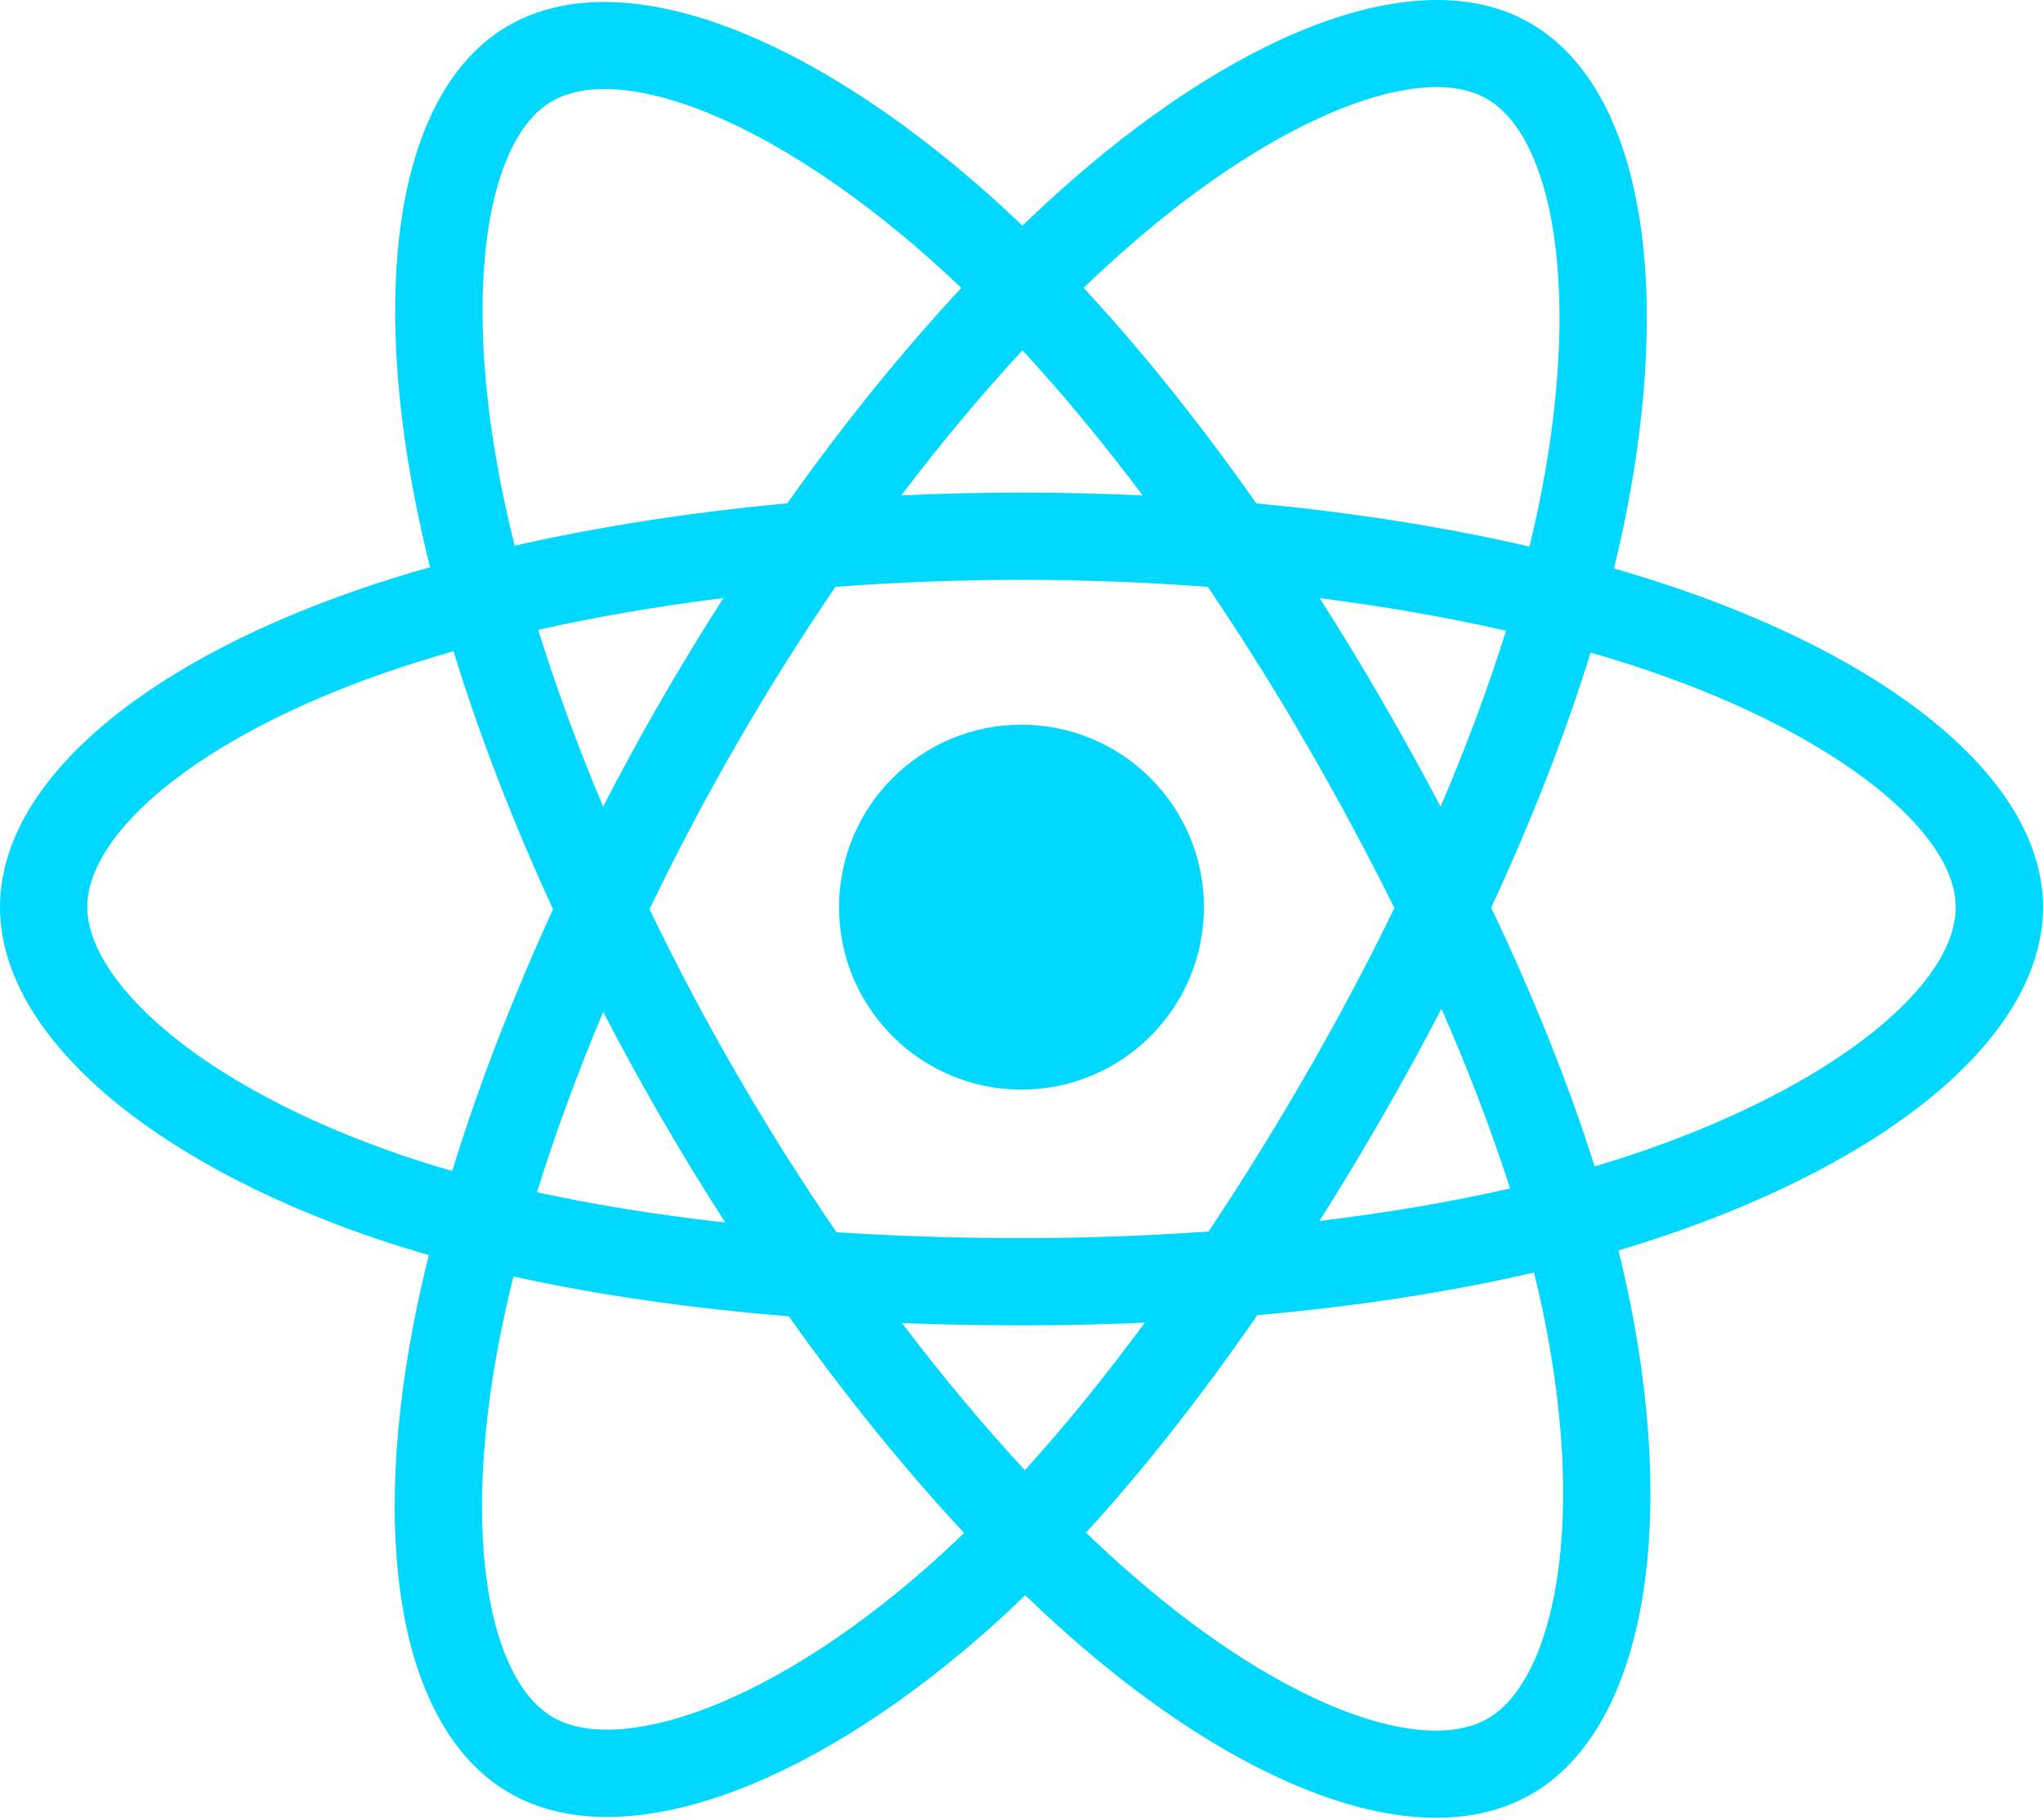
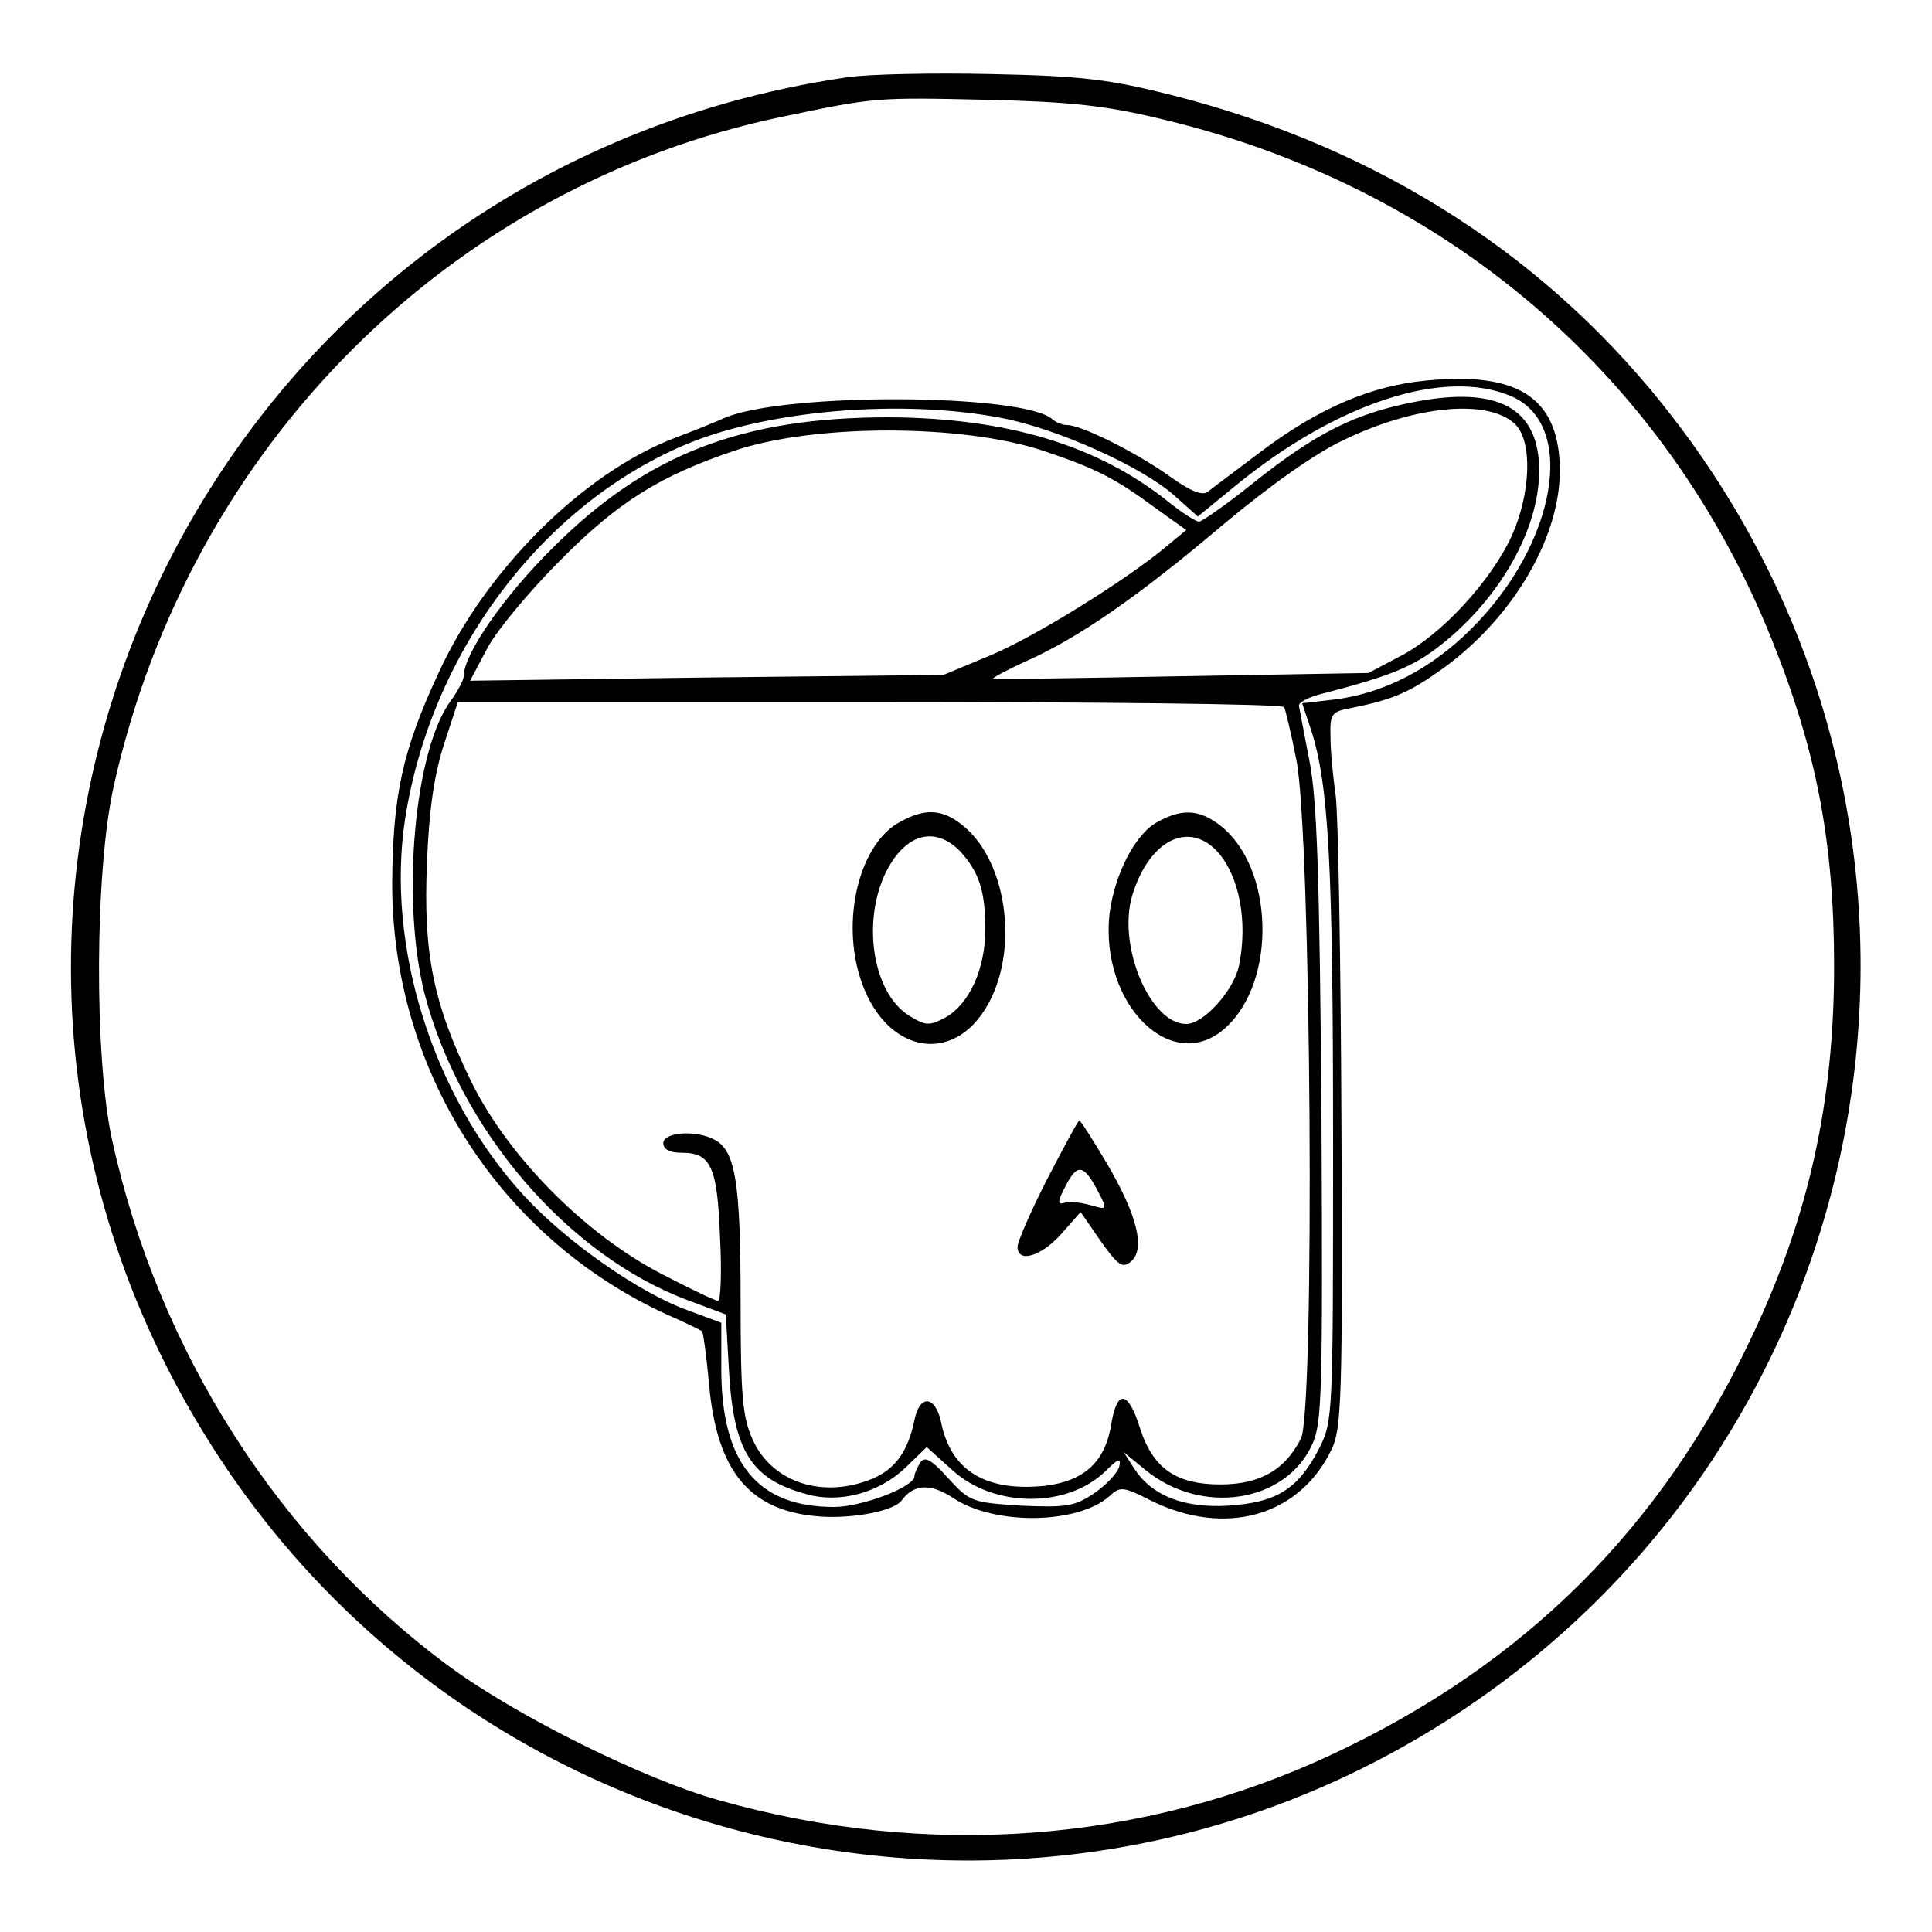
- <svg xmlns="http://www.w3.org/2000/svg" aria-hidden="true" role="img" class="iconify iconify--logos" width="35.93" height="32" preserveAspectRatio="xMidYMid meet" viewBox="0 0 256 228">
-   <path fill="#00D8FF" d="M210.483 73.824a171.49 171.49 0 0 0-8.24-2.597c.465-1.9.893-3.777 1.273-5.621c6.238-30.281 2.16-54.676-11.769-62.708c-13.355-7.7-35.196.329-57.254 19.526a171.23 171.23 0 0 0-6.375 5.848a155.866 155.866 0 0 0-4.241-3.917C100.759 3.829 77.587-4.822 63.673 3.233C50.33 10.957 46.379 33.89 51.995 62.588a170.974 170.974 0 0 0 1.892 8.48c-3.28.932-6.445 1.924-9.474 2.98C17.309 83.498 0 98.307 0 113.668c0 15.865 18.582 31.778 46.812 41.427a145.52 145.52 0 0 0 6.921 2.165a167.467 167.467 0 0 0-2.01 9.138c-5.354 28.2-1.173 50.591 12.134 58.266c13.744 7.926 36.812-.22 59.273-19.855a145.567 145.567 0 0 0 5.342-4.923a168.064 168.064 0 0 0 6.92 6.314c21.758 18.722 43.246 26.282 56.54 18.586c13.731-7.949 18.194-32.003 12.4-61.268a145.016 145.016 0 0 0-1.535-6.842c1.62-.48 3.21-.974 4.76-1.488c29.348-9.723 48.443-25.443 48.443-41.52c0-15.417-17.868-30.326-45.517-39.844Zm-6.365 70.984c-1.4.463-2.836.91-4.3 1.345c-3.24-10.257-7.612-21.163-12.963-32.432c5.106-11 9.31-21.767 12.459-31.957c2.619.758 5.16 1.557 7.61 2.4c23.69 8.156 38.14 20.213 38.14 29.504c0 9.896-15.606 22.743-40.946 31.14Zm-10.514 20.834c2.562 12.94 2.927 24.64 1.23 33.787c-1.524 8.219-4.59 13.698-8.382 15.893c-8.067 4.67-25.32-1.4-43.927-17.412a156.726 156.726 0 0 1-6.437-5.87c7.214-7.889 14.423-17.06 21.459-27.246c12.376-1.098 24.068-2.894 34.671-5.345a134.17 134.17 0 0 1 1.386 6.193ZM87.276 214.515c-7.882 2.783-14.16 2.863-17.955.675c-8.075-4.657-11.432-22.636-6.853-46.752a156.923 156.923 0 0 1 1.869-8.499c10.486 2.32 22.093 3.988 34.498 4.994c7.084 9.967 14.501 19.128 21.976 27.15a134.668 134.668 0 0 1-4.877 4.492c-9.933 8.682-19.886 14.842-28.658 17.94ZM50.35 144.747c-12.483-4.267-22.792-9.812-29.858-15.863c-6.35-5.437-9.555-10.836-9.555-15.216c0-9.322 13.897-21.212 37.076-29.293c2.813-.98 5.757-1.905 8.812-2.773c3.204 10.42 7.406 21.315 12.477 32.332c-5.137 11.18-9.399 22.249-12.634 32.792a134.718 134.718 0 0 1-6.318-1.979Zm12.378-84.26c-4.811-24.587-1.616-43.134 6.425-47.789c8.564-4.958 27.502 2.111 47.463 19.835a144.318 144.318 0 0 1 3.841 3.545c-7.438 7.987-14.787 17.08-21.808 26.988c-12.04 1.116-23.565 2.908-34.161 5.309a160.342 160.342 0 0 1-1.76-7.887Zm110.427 27.268a347.8 347.8 0 0 0-7.785-12.803c8.168 1.033 15.994 2.404 23.343 4.08c-2.206 7.072-4.956 14.465-8.193 22.045a381.151 381.151 0 0 0-7.365-13.322Zm-45.032-43.861c5.044 5.465 10.096 11.566 15.065 18.186a322.04 322.04 0 0 0-30.257-.006c4.974-6.559 10.069-12.652 15.192-18.18ZM82.802 87.83a323.167 323.167 0 0 0-7.227 13.238c-3.184-7.553-5.909-14.98-8.134-22.152c7.304-1.634 15.093-2.97 23.209-3.984a321.524 321.524 0 0 0-7.848 12.897Zm8.081 65.352c-8.385-.936-16.291-2.203-23.593-3.793c2.26-7.3 5.045-14.885 8.298-22.6a321.187 321.187 0 0 0 7.257 13.246c2.594 4.48 5.28 8.868 8.038 13.147Zm37.542 31.03c-5.184-5.592-10.354-11.779-15.403-18.433c4.902.192 9.899.29 14.978.29c5.218 0 10.376-.117 15.453-.343c-4.985 6.774-10.018 12.97-15.028 18.486Zm52.198-57.817c3.422 7.8 6.306 15.345 8.596 22.52c-7.422 1.694-15.436 3.058-23.88 4.071a382.417 382.417 0 0 0 7.859-13.026a347.403 347.403 0 0 0 7.425-13.565Zm-16.898 8.101a358.557 358.557 0 0 1-12.281 19.815a329.4 329.4 0 0 1-23.444.823c-7.967 0-15.716-.248-23.178-.732a310.202 310.202 0 0 1-12.513-19.846h.001a307.41 307.41 0 0 1-10.923-20.627a310.278 310.278 0 0 1 10.89-20.637l-.001.001a307.318 307.318 0 0 1 12.413-19.761c7.613-.576 15.42-.876 23.31-.876H128c7.926 0 15.743.303 23.354.883a329.357 329.357 0 0 1 12.335 19.695a358.489 358.489 0 0 1 11.036 20.54a329.472 329.472 0 0 1-11 20.722Zm22.56-122.124c8.572 4.944 11.906 24.881 6.52 51.026c-.344 1.668-.73 3.367-1.15 5.09c-10.622-2.452-22.155-4.275-34.23-5.408c-7.034-10.017-14.323-19.124-21.64-27.008a160.789 160.789 0 0 1 5.888-5.4c18.9-16.447 36.564-22.941 44.612-18.3ZM128 90.808c12.625 0 22.86 10.235 22.86 22.86s-10.235 22.86-22.86 22.86s-22.86-10.235-22.86-22.86s10.235-22.86 22.86-22.86Z" />
+ <svg xmlns="http://www.w3.org/2000/svg" version="1.0" width="300pt" height="300pt" viewBox="0 0 300 300" preserveAspectRatio="xMidYMid meet">
+   <g transform="translate(0,300) scale(0.1,-0.1)" fill="#000000" stroke="none">
+     <path d="M1315 2880 c-1020 -150 -1537 -1292 -972 -2147 404 -611 1219 -803 1852 -436 728 422 918 1384 404 2053 -191 249 -456 420 -778 502 -99 25 -140 30 -281 33 -91 2 -192 0 -225 -5z m485 -64 c443 -104 787 -398 952 -811 69 -172 96 -314 96 -505 0 -210 -39 -388 -127 -574 -140 -298 -353 -510 -652 -650 -294 -138 -630 -163 -954 -71 -117 33 -312 130 -417 207 -264 195 -452 489 -524 818 -28 128 -27 420 3 551 118 527 523 931 1039 1038 143 30 144 30 319 26 127 -3 182 -9 265 -29z" />
+     <path d="M2214 2409 c-85 -8 -166 -43 -253 -108 -41 -31 -80 -60 -86 -65 -9 -6 -28 2 -61 26 -51 36 -135 78 -157 78 -7 0 -17 4 -23 9 -44 40 -416 42 -509 2 -11 -5 -45 -19 -77 -31 -142 -54 -294 -205 -367 -365 -56 -120 -71 -190 -72 -325 -1 -290 165 -551 426 -671 28 -12 52 -24 55 -26 2 -2 7 -39 11 -82 12 -137 64 -199 175 -206 51 -3 112 9 124 25 19 26 45 27 80 4 64 -43 194 -41 243 3 16 15 21 15 64 -7 115 -57 231 -25 281 80 15 31 17 82 15 500 -1 256 -5 488 -9 515 -4 28 -8 68 -8 90 -1 37 1 40 34 46 64 13 89 24 142 62 111 81 184 209 180 315 -4 106 -67 145 -208 131z m132 -24 c103 -43 72 -229 -62 -362 -61 -61 -134 -99 -210 -109 l-52 -6 14 -42 c27 -84 34 -206 34 -635 0 -433 0 -437 -22 -481 -33 -63 -66 -83 -141 -88 -70 -4 -119 16 -146 58 l-16 25 33 -27 c87 -72 219 -52 260 40 15 33 16 84 14 512 -3 374 -7 491 -19 550 -8 41 -15 79 -16 84 -1 5 14 13 33 18 108 28 144 42 188 77 92 73 152 180 152 270 0 97 -63 132 -193 107 -93 -18 -153 -48 -251 -126 -41 -33 -80 -60 -84 -60 -5 0 -27 14 -48 31 -110 88 -251 130 -434 131 -227 0 -376 -57 -521 -202 -77 -76 -139 -166 -139 -200 0 -6 -9 -23 -20 -38 -57 -77 -77 -310 -41 -454 55 -212 222 -407 409 -477 l59 -22 5 -88 c7 -125 35 -168 120 -191 52 -15 113 2 154 41 l33 32 40 -36 c65 -59 179 -59 238 -1 19 19 24 21 21 7 -2 -9 -19 -28 -38 -41 -31 -21 -43 -23 -114 -20 -77 5 -80 6 -114 43 -26 29 -36 34 -43 24 -5 -8 -9 -17 -9 -21 0 -17 -82 -48 -125 -48 -119 0 -175 68 -175 215 l0 71 -51 19 c-76 27 -190 107 -256 179 -141 154 -214 387 -184 584 40 258 211 486 434 581 127 54 336 72 492 42 85 -16 217 -75 268 -120 l37 -33 60 49 c156 127 322 182 426 138z m7 -44 c27 -27 24 -108 -6 -174 -32 -69 -108 -152 -171 -185 l-51 -27 -290 -5 c-159 -3 -291 -5 -293 -4 -2 1 22 14 53 28 82 37 174 101 305 212 72 60 142 110 187 131 112 54 225 64 266 24z m-733 -41 c81 -27 112 -43 173 -88 l49 -35 -29 -24 c-64 -54 -210 -144 -276 -171 l-72 -30 -367 -4 -368 -5 27 51 c15 28 66 89 113 136 90 91 155 131 270 170 124 42 354 42 480 0z m374 -398 c2 -4 11 -41 19 -82 23 -113 29 -1012 7 -1054 -25 -49 -64 -71 -125 -71 -69 0 -105 25 -125 88 -18 57 -35 60 -44 8 -9 -60 -41 -90 -102 -98 -93 -10 -148 23 -163 100 -9 40 -33 42 -41 2 -10 -49 -30 -76 -65 -91 -77 -32 -156 -6 -186 60 -16 35 -19 67 -19 217 0 182 -8 232 -40 249 -29 16 -80 12 -80 -5 0 -10 10 -15 29 -15 45 0 55 -22 59 -131 3 -55 1 -99 -3 -99 -4 0 -44 19 -88 42 -118 61 -238 182 -295 298 -59 121 -75 199 -69 340 3 80 11 136 26 183 l22 67 639 0 c351 0 641 -3 644 -8z" />
+     <path d="M1398 1724 c-61 -32 -91 -144 -64 -237 37 -127 155 -147 207 -33 40 88 18 214 -47 265 -31 25 -58 26 -96 5z m93 -46 c29 -32 39 -61 39 -121 0 -62 -25 -116 -62 -137 -25 -13 -30 -13 -55 2 -63 38 -77 165 -28 240 30 46 71 52 106 16z" />
+     <path d="M1798 1724 c-35 -18 -67 -81 -75 -142 -16 -142 98 -254 181 -177 79 73 74 248 -9 313 -32 25 -59 27 -97 6z m92 -46 c34 -37 48 -108 34 -177 -8 -39 -55 -91 -82 -91 -56 0 -107 121 -84 199 26 86 87 117 132 69z" />
+     <path d="M1626 1169 c-25 -49 -46 -97 -46 -105 0 -26 37 -15 68 20 l30 34 31 -45 c27 -38 34 -43 47 -32 23 19 10 72 -37 152 -22 37 -41 67 -43 67 -2 0 -24 -41 -50 -91z m79 -19 c15 -29 15 -29 -13 -21 -15 4 -33 6 -40 3 -10 -3 -10 3 3 27 18 35 28 33 50 -9z" />
+   </g>
</svg>
